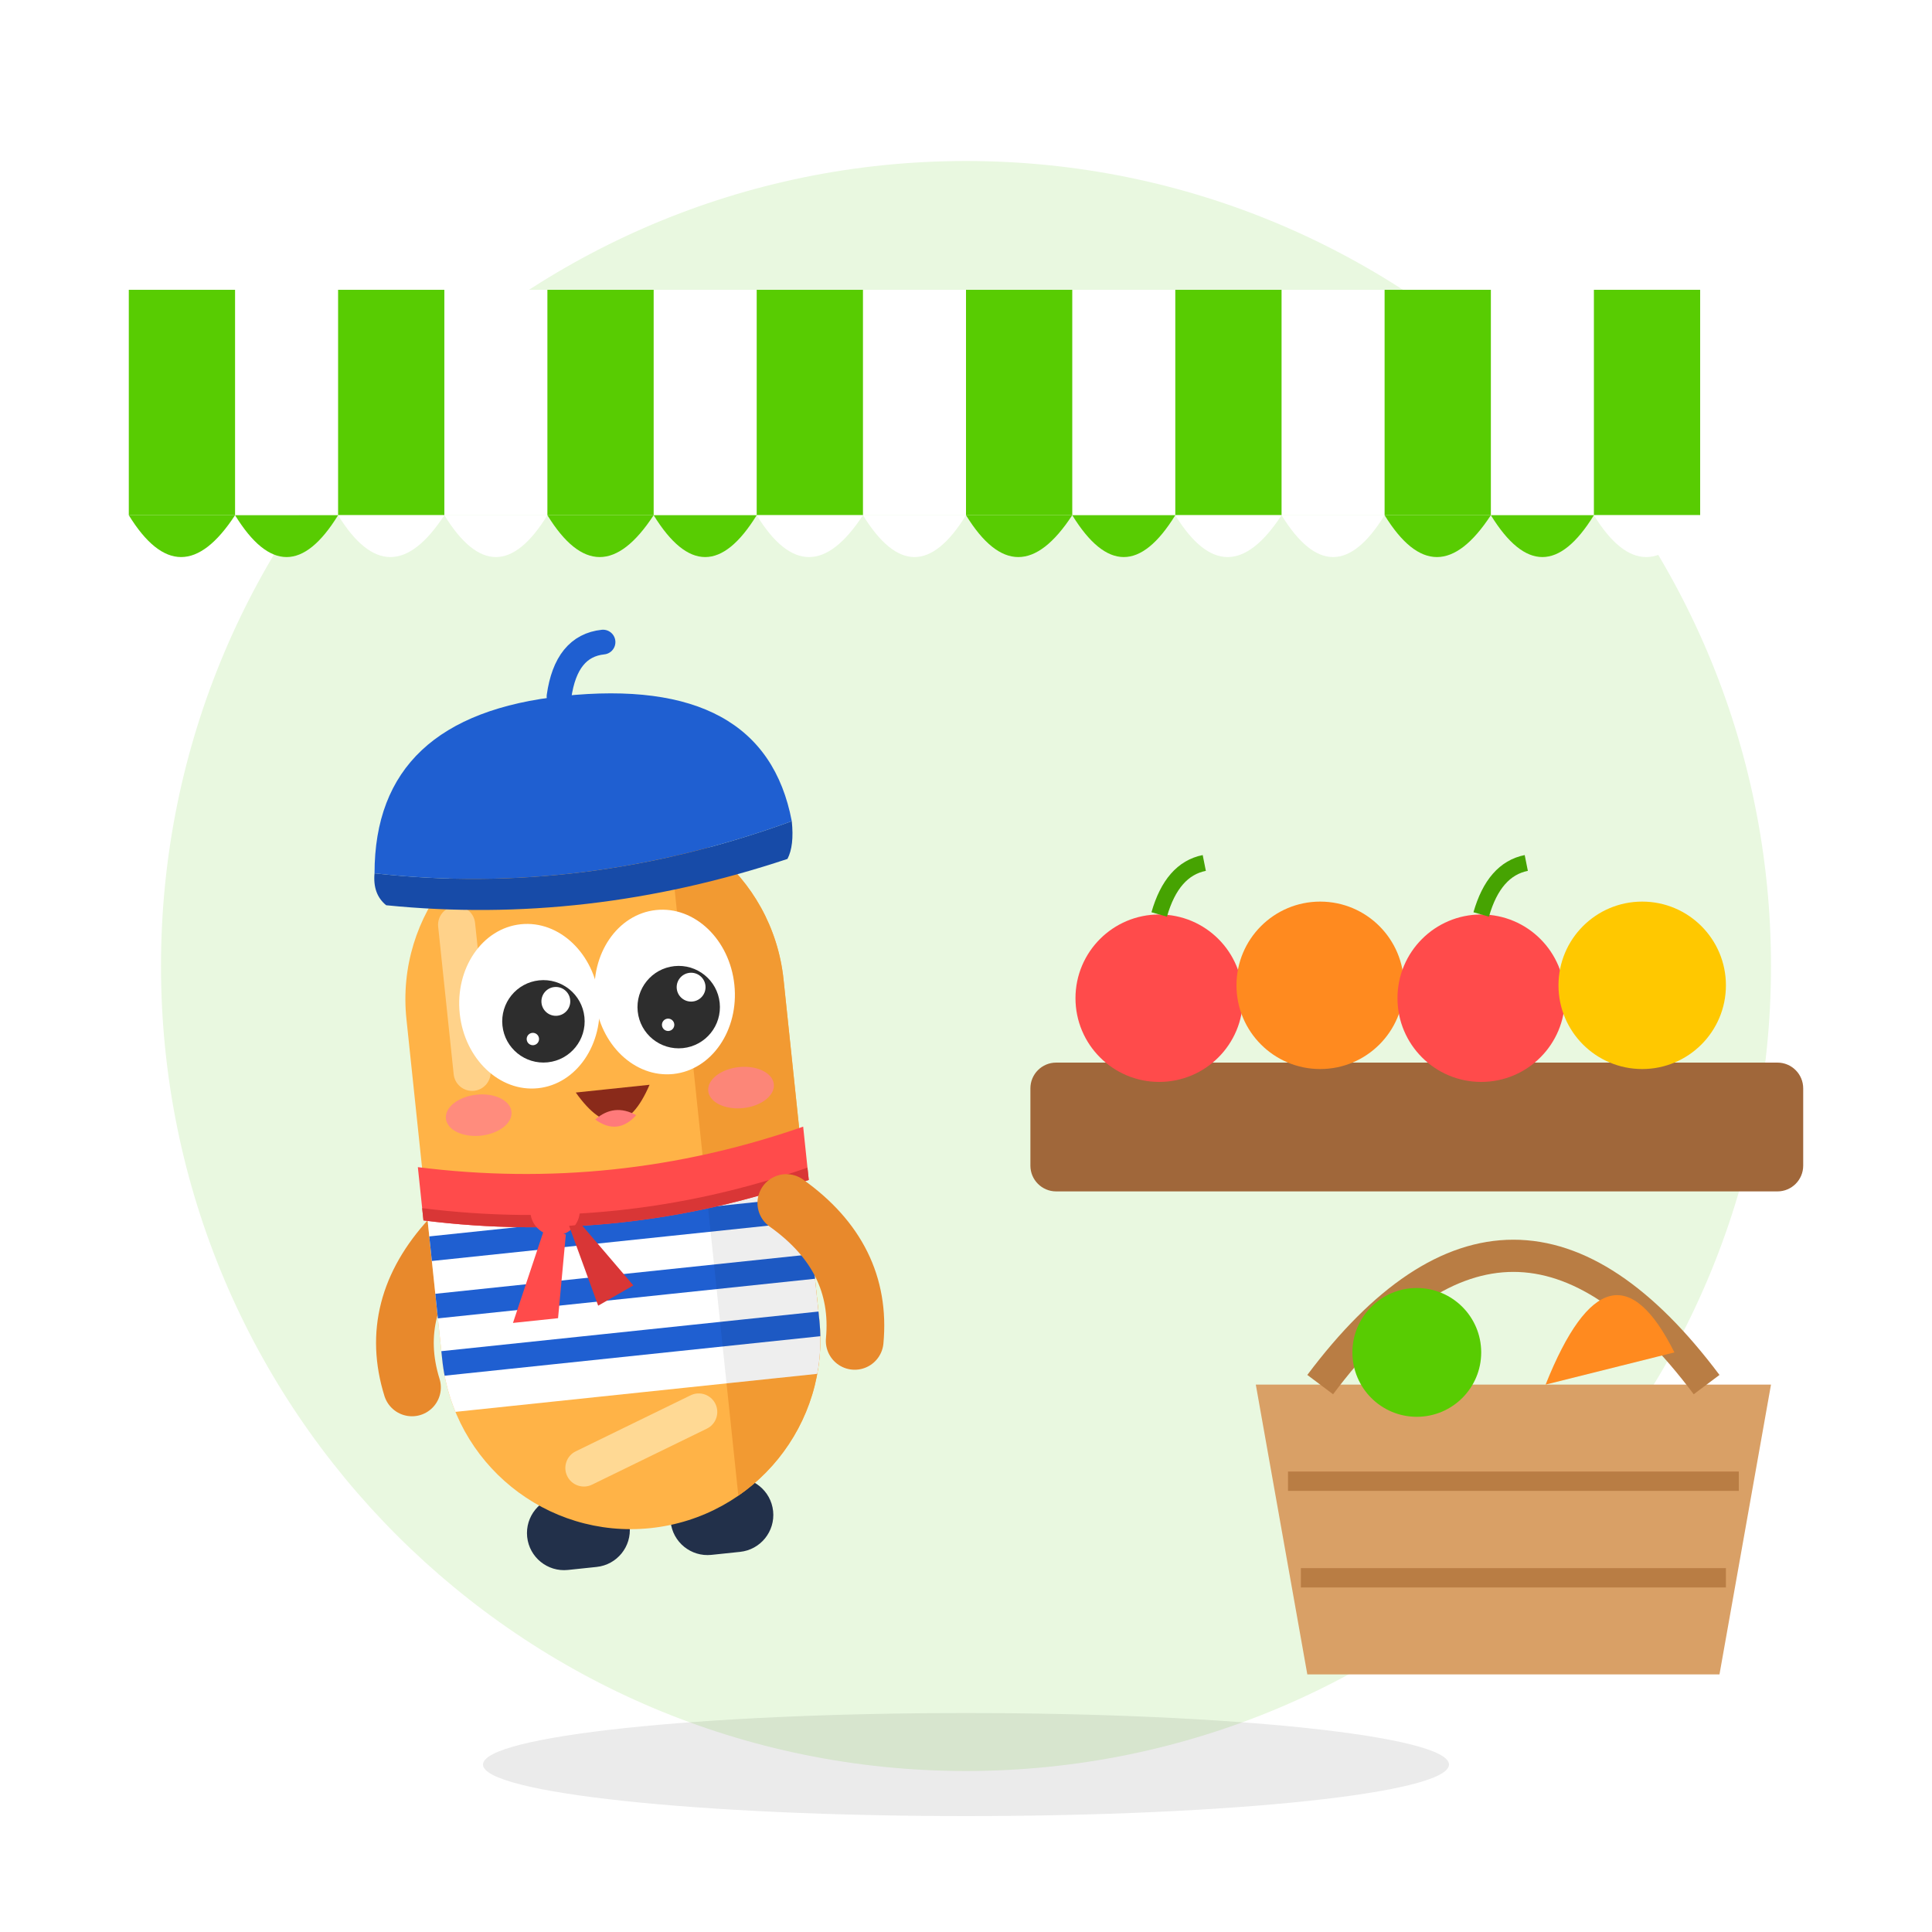
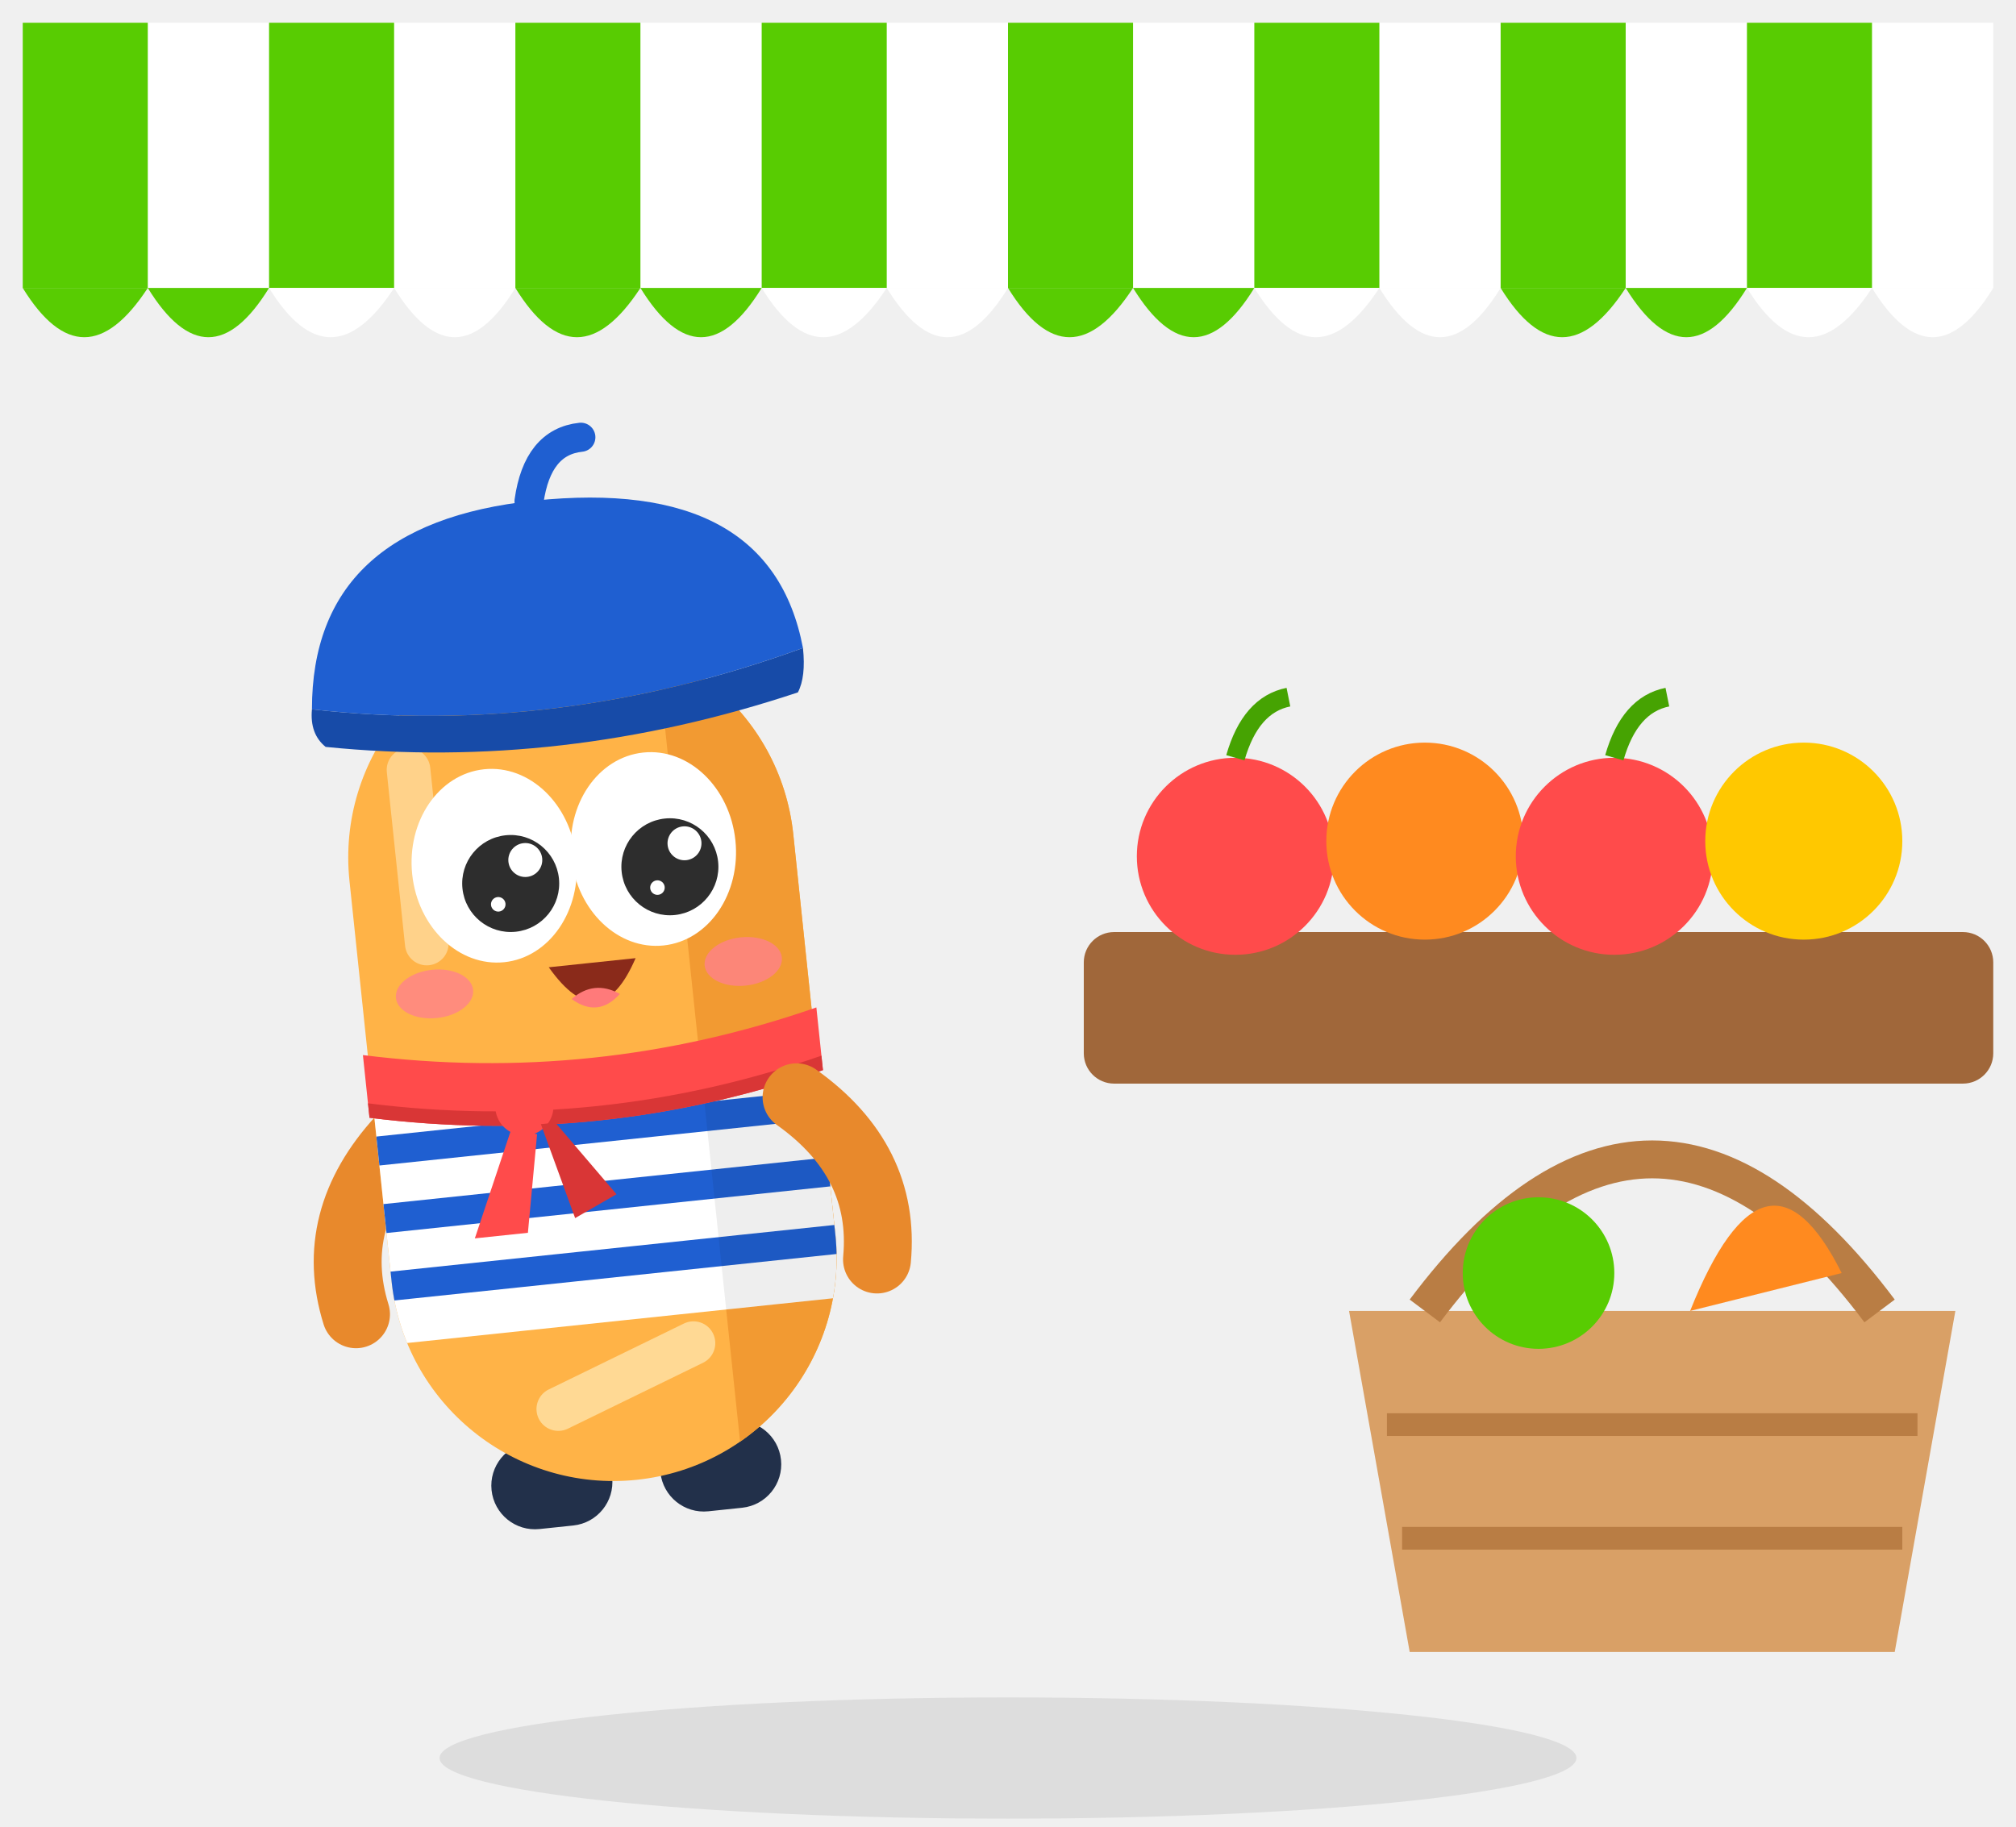
- <svg xmlns="http://www.w3.org/2000/svg" viewBox="0 0 600 600" width="600" height="600">
-   <rect width="600" height="600" fill="#ffffff" />
-   <circle cx="300" cy="300" r="250" fill="#e9f8e0" />
+ <svg xmlns="http://www.w3.org/2000/svg" viewBox="34 84 532 482" width="532" height="482">
  <ellipse cx="300" cy="548" rx="150" ry="16" fill="#000" opacity=".08" />
  <g transform="translate(300 90)">
    <rect x="-260" y="0" width="520" height="70" fill="#fff" />
    <rect x="-260" y="0" width="33" height="70" fill="#58cc02" />
    <rect x="-195" y="0" width="33" height="70" fill="#58cc02" />
    <rect x="-130" y="0" width="33" height="70" fill="#58cc02" />
    <rect x="-65" y="0" width="33" height="70" fill="#58cc02" />
    <rect x="0" y="0" width="33" height="70" fill="#58cc02" />
    <rect x="65" y="0" width="33" height="70" fill="#58cc02" />
    <rect x="130" y="0" width="33" height="70" fill="#58cc02" />
    <rect x="195" y="0" width="33" height="70" fill="#58cc02" />
    <path d="M-260 70 q16 26 33 0 q16 26 32 0" fill="#58cc02" />
    <path d="M-195 70 q16 26 33 0 q16 26 32 0" fill="#fff" />
    <path d="M-130 70 q16 26 33 0 q16 26 32 0" fill="#58cc02" />
    <path d="M-65 70 q16 26 33 0 q16 26 32 0" fill="#fff" />
    <path d="M0 70 q16 26 33 0 q16 26 32 0" fill="#58cc02" />
    <path d="M65 70 q16 26 33 0 q16 26 32 0" fill="#fff" />
    <path d="M130 70 q16 26 33 0 q16 26 32 0" fill="#58cc02" />
    <path d="M195 70 q16 26 33 0 q16 26 32 0" fill="#fff" />
  </g>
  <rect x="320" y="330" width="240" height="40" rx="8" fill="#a0673a" />
  <g>
    <circle cx="360" cy="310" r="26" fill="#ff4b4b" />
    <circle cx="410" cy="306" r="26" fill="#ff8a1f" />
    <circle cx="460" cy="310" r="26" fill="#ff4b4b" />
    <circle cx="510" cy="306" r="26" fill="#ffc800" />
    <path d="M360 284 q4 -14 14 -16 M460 284 q4 -14 14 -16" stroke="#46a302" stroke-width="5" fill="none" />
  </g>
  <g transform="translate(470 470)">
    <path d="M-80 -40 H80 L64 50 H-64 Z" fill="#d9a066" />
    <path d="M-60 -40 Q0 -120 60 -40" fill="none" stroke="#b97d44" stroke-width="10" />
    <path d="M-70 -10 H70 M-66 20 H66" stroke="#b97d44" stroke-width="6" />
    <circle cx="-30" cy="-50" r="20" fill="#58cc02" />
    <path d="M10 -40 q20 -50 40 -10" fill="#ff8a1f" />
  </g>
  <g transform="translate(190 360) scale(0.64) rotate(-6)">
    <defs>
      <clipPath id="b15">
        <rect x="-92" y="-170" width="184" height="350" rx="92" />
      </clipPath>
    </defs>
    <rect x="-60" y="160" width="50" height="36" rx="18" fill="#22304a" />
    <rect x="10" y="160" width="50" height="36" rx="18" fill="#22304a" />
    <path d="M-82 30 Q-116 60 -108 100" fill="none" stroke="#e8892c" stroke-width="28" stroke-linecap="round" />
    <g clip-path="url(#b15)">
      <rect x="-92" y="-170" width="184" height="350" fill="#ffb347" />
      <rect x="44" y="-170" width="60" height="350" fill="#f29a32" />
      <rect x="-72" y="-130" width="18" height="90" rx="9" fill="#ffd28a" />
      <rect x="-92" y="10" width="184" height="104" fill="#ffffff" />
      <rect x="-92" y="28" width="184" height="12" fill="#1f5fd1" />
      <rect x="-92" y="56" width="184" height="12" fill="#1f5fd1" />
      <rect x="-92" y="84" width="184" height="12" fill="#1f5fd1" />
      <rect x="44" y="10" width="60" height="104" fill="#000" opacity=".07" />
      <rect x="-40" y="128" width="80" height="18" rx="9" fill="#ffd994" transform="rotate(-20 0 137)" />
    </g>
    <ellipse cx="-32" cy="-78" rx="34" ry="40" fill="#ffffff" />
    <ellipse cx="34" cy="-78" rx="34" ry="40" fill="#ffffff" />
    <circle cx="-26" cy="-70" r="20" fill="#2d2d2d" />
    <circle cx="40" cy="-70" r="20" fill="#2d2d2d" />
    <circle cx="-19" cy="-79" r="7" fill="#ffffff" />
    <circle cx="47" cy="-79" r="7" fill="#ffffff" />
    <circle cx="-32" cy="-62" r="3" fill="#ffffff" />
    <circle cx="34" cy="-62" r="3" fill="#ffffff" />
    <ellipse cx="-62" cy="-28" rx="16" ry="10" fill="#ff7f8f" opacity=".75" />
    <ellipse cx="66" cy="-28" rx="16" ry="10" fill="#ff7f8f" opacity=".75" />
    <path d="M-14 -34 Q4 -2 22 -34 Z" fill="#8a2a1a" />
    <path d="M-6 -20 Q4 -11 14 -20 Q4 -27 -6 -20 Z" fill="#ff7a7a" />
    <path d="M-94 -6 Q0 16 94 -6 V20 Q0 42 -94 20 Z" fill="#ff4b4b" />
    <path d="M-94 14 Q0 36 94 14 V20 Q0 42 -94 20 Z" fill="#d93636" />
    <circle cx="-30" cy="22" r="12" fill="#ff4b4b" />
    <path d="M-36 30 L-56 74 L-34 74 L-26 34 Z" fill="#ff4b4b" />
    <path d="M-24 30 L-14 70 L4 62 L-18 30 Z" fill="#d93636" />
    <path d="M-100 -150 Q-92 -226 0 -226 Q98 -226 104 -154 Q0 -128 -100 -150 Z" fill="#1f5fd1" />
    <path d="M-100 -150 Q0 -128 104 -154 Q104 -142 100 -136 Q0 -114 -96 -134 Q-102 -140 -100 -150 Z" fill="#174ba8" />
    <path d="M-2 -226 Q4 -250 22 -250" fill="none" stroke="#1f5fd1" stroke-width="12" stroke-linecap="round" />
    <path d="M82 30 Q116 60 108 100" fill="none" stroke="#e8892c" stroke-width="28" stroke-linecap="round" />
  </g>
</svg>
